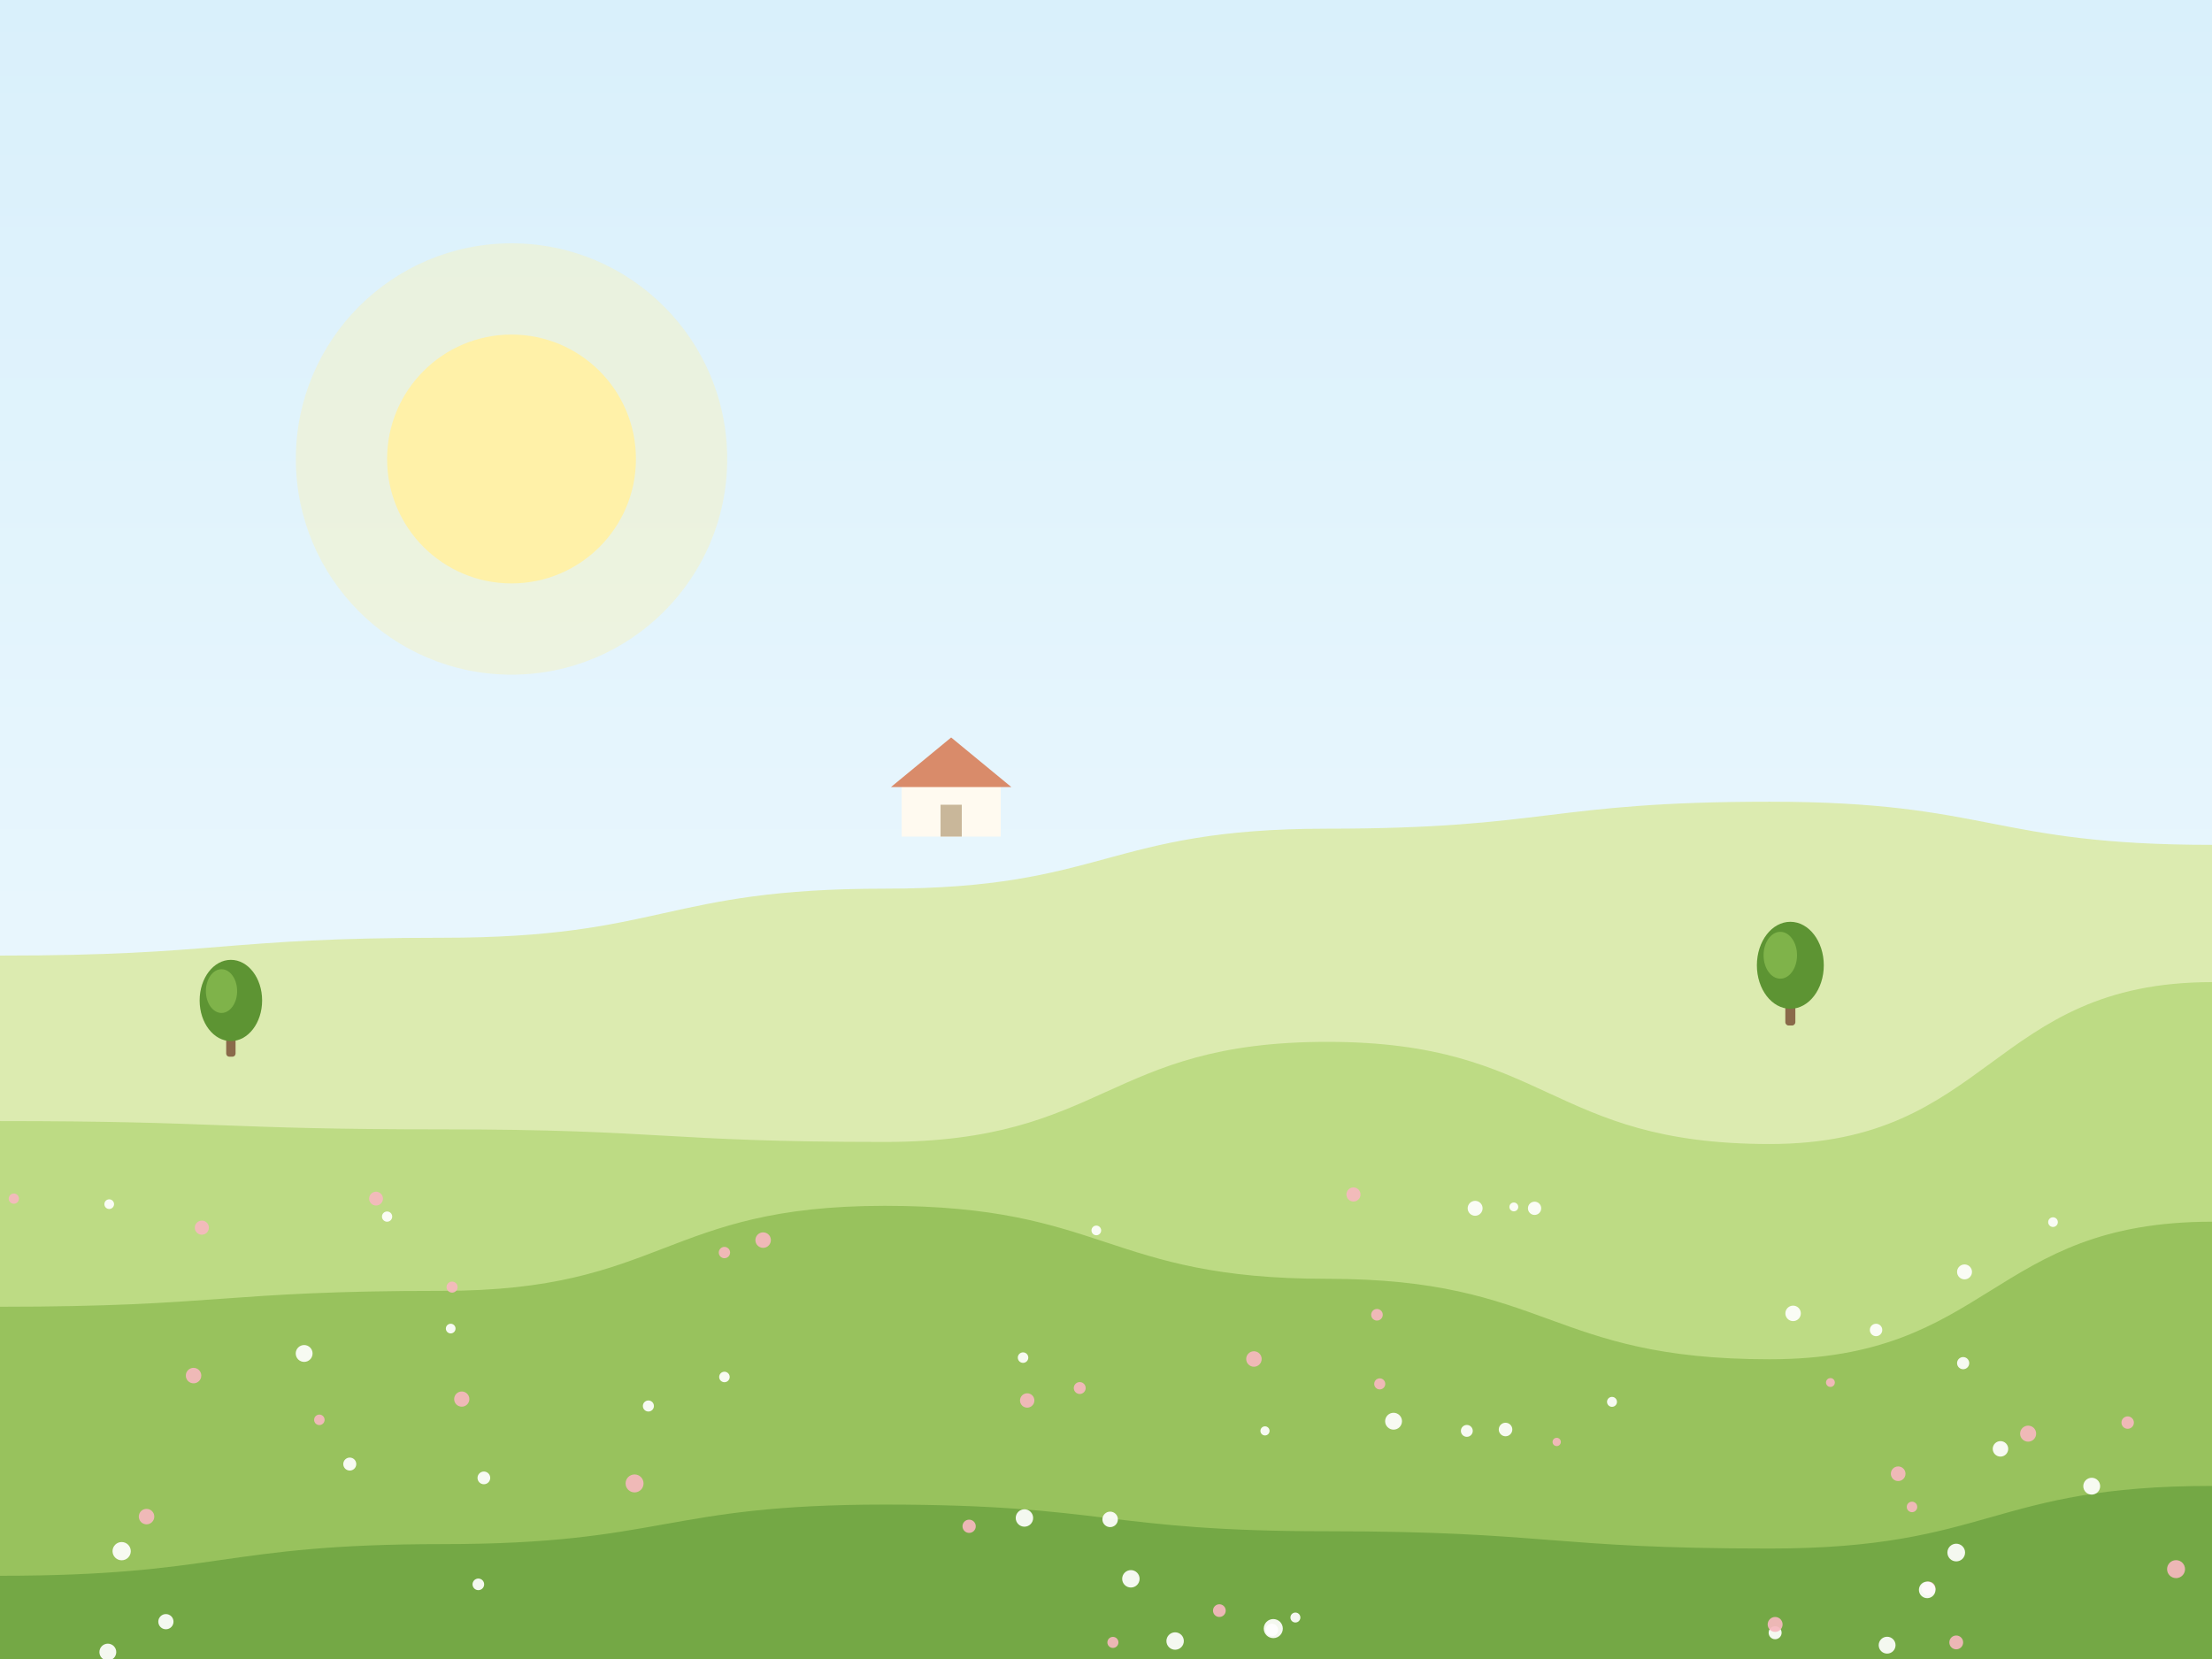
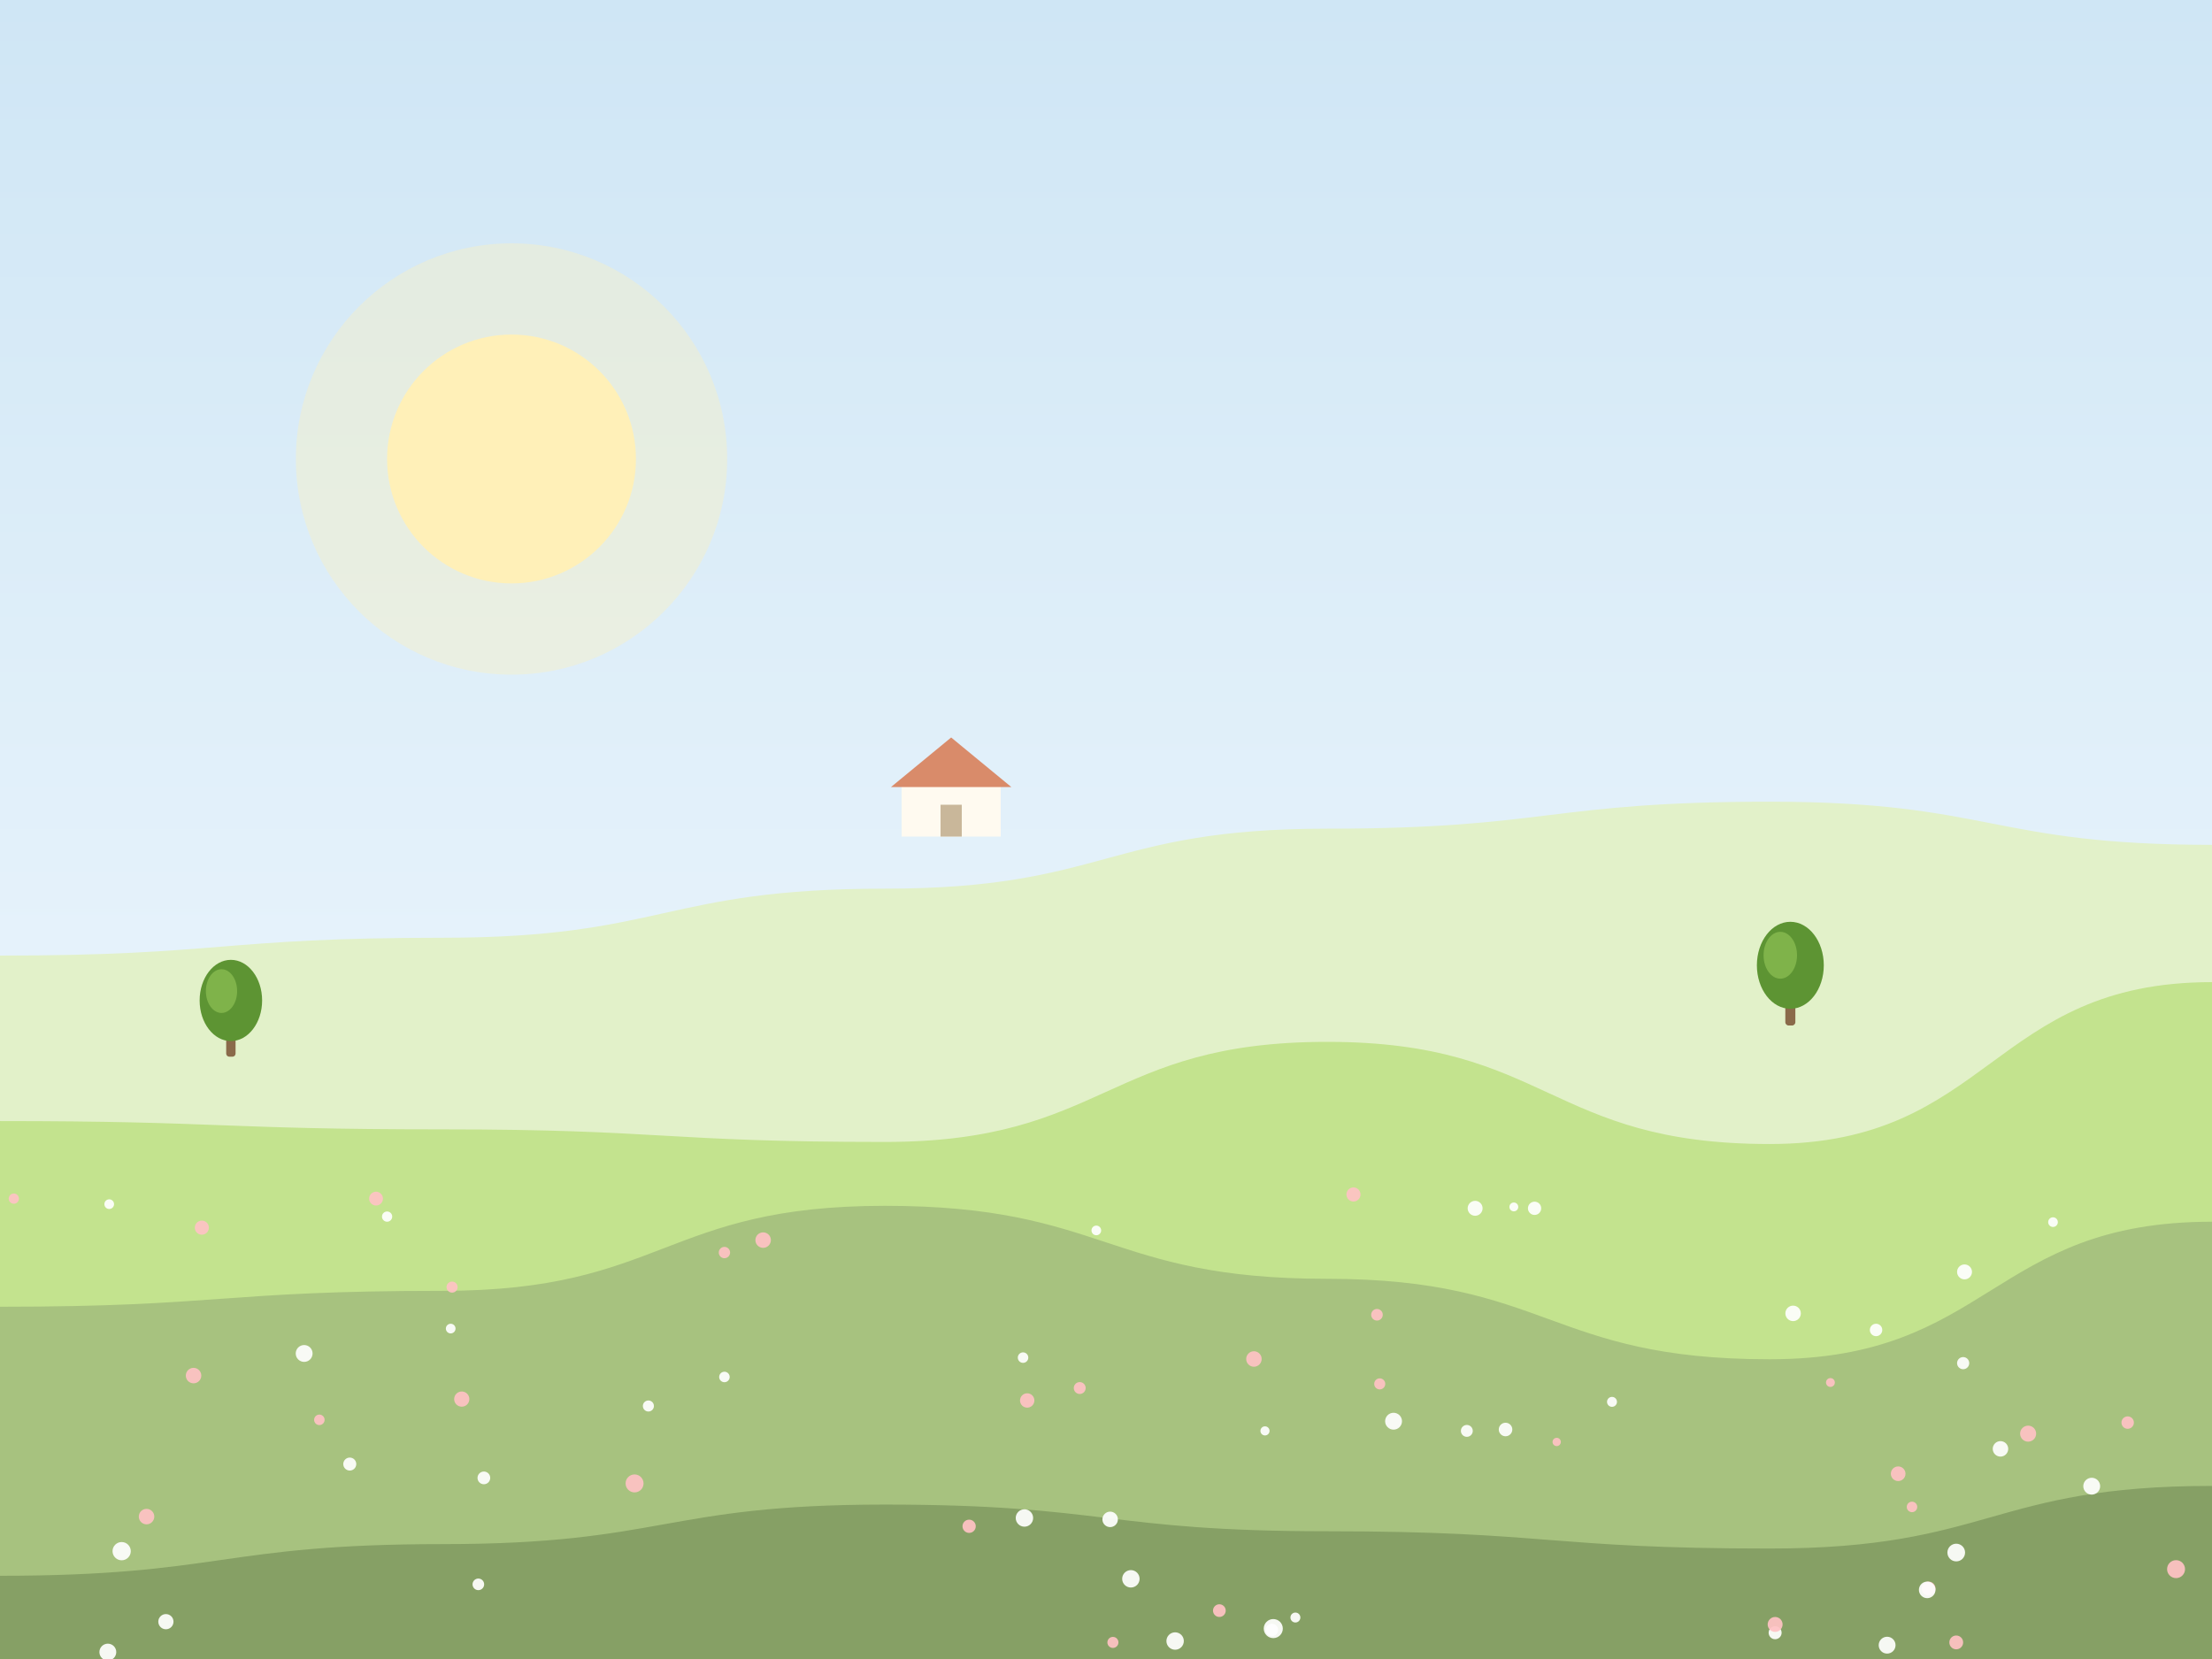
<svg xmlns="http://www.w3.org/2000/svg" viewBox="0 0 1600 1200" width="1600" height="1200" preserveAspectRatio="xMidYMid slice">
  <defs>
    <linearGradient id="s16" x1="0" y1="0" x2="0" y2="1">
-       <stop offset="0" stop-color="#d9f0fb" />
-       <stop offset="1" stop-color="#f4fbff" />
+       <stop offset="0" stop-color="#cfe6f5" />
+       <stop offset="1" stop-color="#f6fbff" />
    </linearGradient>
  </defs>
  <rect width="1600" height="1200" fill="url(#s16)" />
-   <circle cx="370" cy="332" r="156" fill="#fff1a8" opacity="0.35" />
-   <circle cx="370" cy="332" r="90" fill="#fff1a8" />
-   <path d="M0 1200 L0 691.2 C 160.0 691.2, 160.0 678.3, 320.0 678.3 C 480.0 678.3, 480.0 642.8, 640.0 642.8 C 800.0 642.8, 800.0 599.4, 960.0 599.4 C 1120.0 599.4, 1120.0 579.9, 1280.0 579.9 C 1440.0 579.9, 1440.0 611.1, 1600.0 611.1 L1600 1200 Z" fill="#dcebb0" />
+   <circle cx="370" cy="332" r="156" fill="#fff0b8" opacity="0.35" />
+   <circle cx="370" cy="332" r="90" fill="#fff0b8" />
+   <path d="M0 1200 L0 691.2 C 160.0 691.2, 160.0 678.3, 320.0 678.3 C 480.0 678.3, 480.0 642.8, 640.0 642.8 C 800.0 642.8, 800.0 599.4, 960.0 599.4 C 1120.0 599.4, 1120.0 579.9, 1280.0 579.9 C 1440.0 579.9, 1440.0 611.1, 1600.0 611.1 L1600 1200 Z" fill="#e2f1c9" />
  <g transform="translate(688 600) scale(1.28)">
    <rect x="-28" y="-26" width="56" height="30" fill="#fffaf0" />
    <path d="M-34 -24 L0 -52 L34 -24 Z" fill="#d98b6a" />
    <rect x="-6" y="-14" width="12" height="18" fill="#c9b79a" />
  </g>
-   <path d="M0 1200 L0 810.9 C 160.0 810.9, 160.0 816.9, 320.0 816.9 C 480.0 816.9, 480.0 826.0, 640.0 826.0 C 800.0 826.0, 800.0 753.6, 960.0 753.6 C 1120.0 753.6, 1120.0 827.5, 1280.0 827.5 C 1440.0 827.5, 1440.0 710.4, 1600.0 710.4 L1600 1200 Z" fill="#bddb84" />
+   <path d="M0 1200 L0 810.9 C 160.0 810.9, 160.0 816.9, 320.0 816.9 C 480.0 816.9, 480.0 826.0, 640.0 826.0 C 800.0 826.0, 800.0 753.6, 960.0 753.6 C 1120.0 753.6, 1120.0 827.5, 1280.0 827.5 C 1440.0 827.5, 1440.0 710.4, 1600.0 710.4 L1600 1200 Z" fill="#c3e38e" />
  <g transform="translate(167 744) scale(1.13)">
    <rect x="-3" y="-4" width="6" height="22" rx="2" fill="#8a6a4a" />
    <ellipse cx="0" cy="-18" rx="20" ry="26" fill="#5d9433" />
    <ellipse cx="-6" cy="-24" rx="10" ry="14" fill="#7fb34a" />
  </g>
  <g transform="translate(1295 720) scale(1.21)">
    <rect x="-3" y="-4" width="6" height="22" rx="2" fill="#8a6a4a" />
    <ellipse cx="0" cy="-18" rx="20" ry="26" fill="#5d9433" />
    <ellipse cx="-6" cy="-24" rx="10" ry="14" fill="#7fb34a" />
  </g>
-   <path d="M0 1200 L0 945.2 C 160.0 945.2, 160.0 933.7, 320.0 933.7 C 480.0 933.7, 480.0 872.2, 640.0 872.2 C 800.0 872.2, 800.0 925.0, 960.0 925.0 C 1120.0 925.0, 1120.0 983.2, 1280.0 983.2 C 1440.0 983.2, 1440.0 883.7, 1600.0 883.7 L1600 1200 Z" fill="#98c25d" />
-   <path d="M0 1200 L0 1139.8 C 160.0 1139.8, 160.0 1116.9, 320.0 1116.9 C 480.0 1116.9, 480.0 1088.3, 640.0 1088.3 C 800.0 1088.3, 800.0 1107.6, 960.0 1107.6 C 1120.0 1107.6, 1120.0 1120.1, 1280.0 1120.1 C 1440.0 1120.1, 1440.0 1074.8, 1600.0 1074.8 L1600 1200 Z" fill="#74a845" />
+   <path d="M0 1200 L0 945.2 C 160.0 945.2, 160.0 933.7, 320.0 933.7 C 480.0 933.7, 480.0 872.2, 640.0 872.2 C 800.0 872.2, 800.0 925.0, 960.0 925.0 C 1120.0 925.0, 1120.0 983.2, 1280.0 983.2 C 1440.0 983.2, 1440.0 883.7, 1600.0 883.7 L1600 1200 Z" fill="#a7c27f" />
+   <path d="M0 1200 L0 1139.8 C 160.0 1139.8, 160.0 1116.9, 320.0 1116.9 C 480.0 1116.9, 480.0 1088.3, 640.0 1088.3 C 800.0 1088.3, 800.0 1107.6, 960.0 1107.6 C 1120.0 1107.6, 1120.0 1120.1, 1280.0 1120.1 C 1440.0 1120.1, 1440.0 1074.8, 1600.0 1074.8 L1600 1200 Z" fill="#86a065" />
  <circle cx="79" cy="871" r="3.5" fill="#ffffff" opacity="0.92" />
-   <circle cx="1373" cy="1066" r="5.3" fill="#f6b8bf" opacity="0.92" />
-   <circle cx="272" cy="867" r="5.0" fill="#f6b8bf" opacity="0.92" />
+   <circle cx="1373" cy="1066" r="5.3" fill="#ffc2c4" opacity="0.92" />
+   <circle cx="272" cy="867" r="5.0" fill="#ffc2c4" opacity="0.92" />
  <circle cx="1166" cy="1014" r="3.6" fill="#ffffff" opacity="0.92" />
  <circle cx="1095" cy="873" r="3.2" fill="#ffffff" opacity="0.92" />
-   <circle cx="140" cy="995" r="5.6" fill="#f6b8bf" opacity="0.92" />
-   <circle cx="1415" cy="1188" r="5.0" fill="#f6b8bf" opacity="0.92" />
-   <circle cx="781" cy="1004" r="4.3" fill="#f6b8bf" opacity="0.92" />
+   <circle cx="140" cy="995" r="5.6" fill="#ffc2c4" opacity="0.92" />
+   <circle cx="1415" cy="1188" r="5.0" fill="#ffc2c4" opacity="0.92" />
+   <circle cx="781" cy="1004" r="4.3" fill="#ffc2c4" opacity="0.92" />
  <circle cx="1067" cy="874" r="5.4" fill="#ffffff" opacity="0.92" />
  <circle cx="220" cy="979" r="6.1" fill="#ffffff" opacity="0.92" />
  <circle cx="1297" cy="950" r="5.6" fill="#ffffff" opacity="0.92" />
  <circle cx="120" cy="1173" r="5.5" fill="#ffffff" opacity="0.92" />
  <circle cx="1008" cy="1028" r="6.1" fill="#ffffff" opacity="0.92" />
  <circle cx="1357" cy="962" r="4.5" fill="#ffffff" opacity="0.92" />
  <circle cx="803" cy="1099" r="5.6" fill="#ffffff" opacity="0.92" />
  <circle cx="741" cy="1098" r="6.3" fill="#ffffff" opacity="0.92" />
-   <circle cx="552" cy="897" r="5.6" fill="#f6b8bf" opacity="0.92" />
+   <circle cx="552" cy="897" r="5.6" fill="#ffc2c4" opacity="0.92" />
  <circle cx="937" cy="1170" r="3.6" fill="#ffffff" opacity="0.92" />
-   <circle cx="998" cy="1001" r="4.0" fill="#f6b8bf" opacity="0.92" />
-   <circle cx="1383" cy="1090" r="3.8" fill="#f6b8bf" opacity="0.92" />
+   <circle cx="998" cy="1001" r="4.0" fill="#ffc2c4" opacity="0.92" />
+   <circle cx="1383" cy="1090" r="3.8" fill="#ffc2c4" opacity="0.92" />
  <circle cx="793" cy="890" r="3.5" fill="#ffffff" opacity="0.92" />
  <circle cx="920" cy="1179" r="4.5" fill="#ffffff" opacity="0.92" />
-   <circle cx="106" cy="1097" r="5.6" fill="#f6b8bf" opacity="0.92" />
-   <circle cx="743" cy="1013" r="5.2" fill="#f6b8bf" opacity="0.92" />
+   <circle cx="106" cy="1097" r="5.6" fill="#ffc2c4" opacity="0.92" />
+   <circle cx="743" cy="1013" r="5.2" fill="#ffc2c4" opacity="0.92" />
  <circle cx="1365" cy="1190" r="6.1" fill="#ffffff" opacity="0.92" />
-   <circle cx="701" cy="1104" r="4.8" fill="#f6b8bf" opacity="0.92" />
-   <circle cx="1395" cy="1149" r="5.0" fill="#f6b8bf" opacity="0.92" />
+   <circle cx="701" cy="1104" r="4.8" fill="#ffc2c4" opacity="0.92" />
+   <circle cx="1395" cy="1149" r="5.0" fill="#ffc2c4" opacity="0.92" />
  <circle cx="88" cy="1122" r="6.6" fill="#ffffff" opacity="0.92" />
  <circle cx="1061" cy="1035" r="4.3" fill="#ffffff" opacity="0.92" />
-   <circle cx="907" cy="983" r="5.6" fill="#f6b8bf" opacity="0.92" />
+   <circle cx="907" cy="983" r="5.6" fill="#ffc2c4" opacity="0.92" />
  <circle cx="818" cy="1142" r="6.3" fill="#ffffff" opacity="0.92" />
  <circle cx="1394" cy="1150" r="6.0" fill="#ffffff" opacity="0.92" />
  <circle cx="1110" cy="874" r="4.8" fill="#ffffff" opacity="0.92" />
  <circle cx="1447" cy="1048" r="5.6" fill="#ffffff" opacity="0.92" />
-   <circle cx="1467" cy="1037" r="5.8" fill="#f6b8bf" opacity="0.92" />
-   <circle cx="459" cy="1073" r="6.5" fill="#f6b8bf" opacity="0.92" />
+   <circle cx="1467" cy="1037" r="5.8" fill="#ffc2c4" opacity="0.92" />
+   <circle cx="459" cy="1073" r="6.5" fill="#ffc2c4" opacity="0.92" />
  <circle cx="1485" cy="884" r="3.5" fill="#ffffff" opacity="0.92" />
-   <circle cx="1574" cy="1135" r="6.5" fill="#f6b8bf" opacity="0.92" />
+   <circle cx="1574" cy="1135" r="6.5" fill="#ffc2c4" opacity="0.92" />
  <circle cx="469" cy="1017" r="4.0" fill="#ffffff" opacity="0.92" />
  <circle cx="326" cy="961" r="3.5" fill="#ffffff" opacity="0.92" />
  <circle cx="78" cy="1195" r="6.1" fill="#ffffff" opacity="0.92" />
-   <circle cx="1126" cy="1043" r="3.0" fill="#f6b8bf" opacity="0.92" />
+   <circle cx="1126" cy="1043" r="3.0" fill="#ffc2c4" opacity="0.92" />
  <circle cx="350" cy="1069" r="4.6" fill="#ffffff" opacity="0.92" />
  <circle cx="1415" cy="1123" r="6.4" fill="#ffffff" opacity="0.92" />
  <circle cx="915" cy="1035" r="3.3" fill="#ffffff" opacity="0.92" />
-   <circle cx="327" cy="931" r="4.0" fill="#f6b8bf" opacity="0.92" />
-   <circle cx="146" cy="888" r="5.1" fill="#f6b8bf" opacity="0.92" />
-   <circle cx="882" cy="1165" r="4.6" fill="#f6b8bf" opacity="0.92" />
-   <circle cx="805" cy="1188" r="4.0" fill="#f6b8bf" opacity="0.92" />
-   <circle cx="996" cy="951" r="4.2" fill="#f6b8bf" opacity="0.92" />
-   <circle cx="1324" cy="1000" r="3.2" fill="#f6b8bf" opacity="0.92" />
-   <circle cx="10" cy="867" r="3.7" fill="#f6b8bf" opacity="0.92" />
-   <circle cx="524" cy="906" r="4.1" fill="#f6b8bf" opacity="0.92" />
+   <circle cx="327" cy="931" r="4.0" fill="#ffc2c4" opacity="0.92" />
+   <circle cx="146" cy="888" r="5.1" fill="#ffc2c4" opacity="0.92" />
+   <circle cx="882" cy="1165" r="4.6" fill="#ffc2c4" opacity="0.92" />
+   <circle cx="805" cy="1188" r="4.0" fill="#ffc2c4" opacity="0.92" />
+   <circle cx="996" cy="951" r="4.2" fill="#ffc2c4" opacity="0.92" />
+   <circle cx="1324" cy="1000" r="3.2" fill="#ffc2c4" opacity="0.92" />
+   <circle cx="10" cy="867" r="3.7" fill="#ffc2c4" opacity="0.92" />
+   <circle cx="524" cy="906" r="4.1" fill="#ffc2c4" opacity="0.92" />
  <circle cx="253" cy="1059" r="4.7" fill="#ffffff" opacity="0.92" />
  <circle cx="1513" cy="1075" r="6.1" fill="#ffffff" opacity="0.92" />
-   <circle cx="1539" cy="1029" r="4.5" fill="#f6b8bf" opacity="0.92" />
-   <circle cx="334" cy="1012" r="5.5" fill="#f6b8bf" opacity="0.92" />
+   <circle cx="1539" cy="1029" r="4.5" fill="#ffc2c4" opacity="0.92" />
+   <circle cx="334" cy="1012" r="5.5" fill="#ffc2c4" opacity="0.92" />
  <circle cx="1421" cy="920" r="5.4" fill="#ffffff" opacity="0.92" />
  <circle cx="1284" cy="1181" r="4.7" fill="#ffffff" opacity="0.92" />
  <circle cx="524" cy="996" r="3.8" fill="#ffffff" opacity="0.92" />
-   <circle cx="231" cy="1027" r="3.8" fill="#f6b8bf" opacity="0.92" />
+   <circle cx="231" cy="1027" r="3.8" fill="#ffc2c4" opacity="0.92" />
  <circle cx="280" cy="880" r="3.7" fill="#ffffff" opacity="0.92" />
-   <circle cx="979" cy="864" r="5.1" fill="#f6b8bf" opacity="0.92" />
+   <circle cx="979" cy="864" r="5.1" fill="#ffc2c4" opacity="0.92" />
  <circle cx="740" cy="982" r="3.8" fill="#ffffff" opacity="0.92" />
  <circle cx="346" cy="1146" r="4.2" fill="#ffffff" opacity="0.92" />
  <circle cx="850" cy="1187" r="6.3" fill="#ffffff" opacity="0.92" />
  <circle cx="921" cy="1178" r="6.9" fill="#ffffff" opacity="0.92" />
  <circle cx="1420" cy="986" r="4.4" fill="#ffffff" opacity="0.92" />
-   <circle cx="1284" cy="1175" r="5.4" fill="#f6b8bf" opacity="0.92" />
+   <circle cx="1284" cy="1175" r="5.4" fill="#ffc2c4" opacity="0.92" />
  <circle cx="1089" cy="1034" r="4.9" fill="#ffffff" opacity="0.92" />
</svg>
